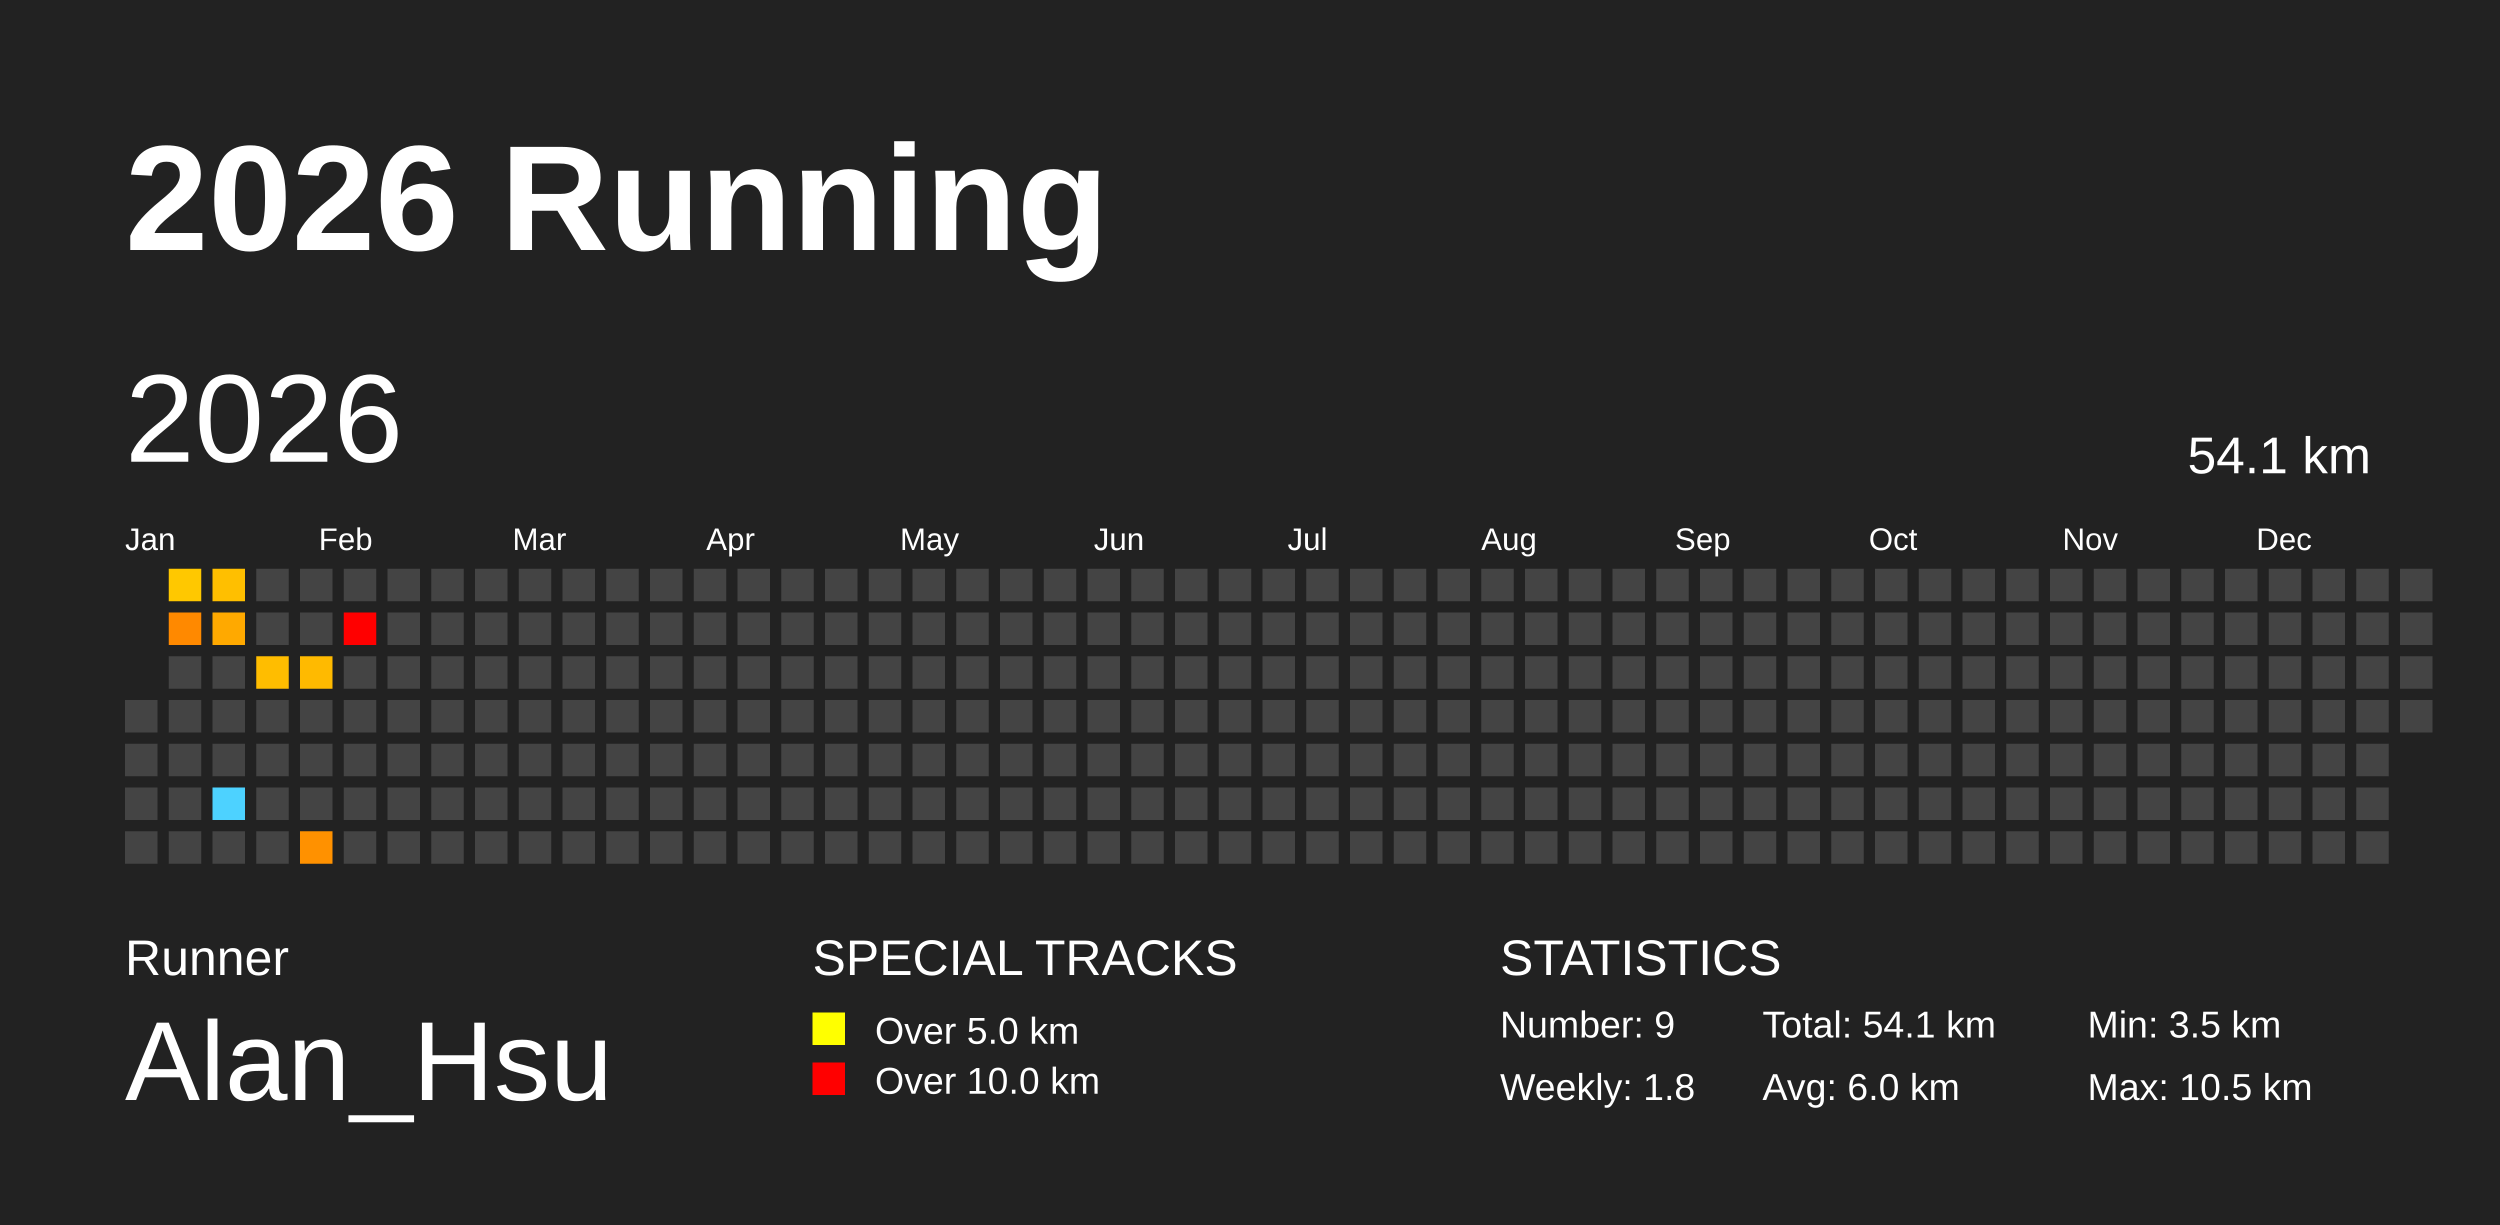
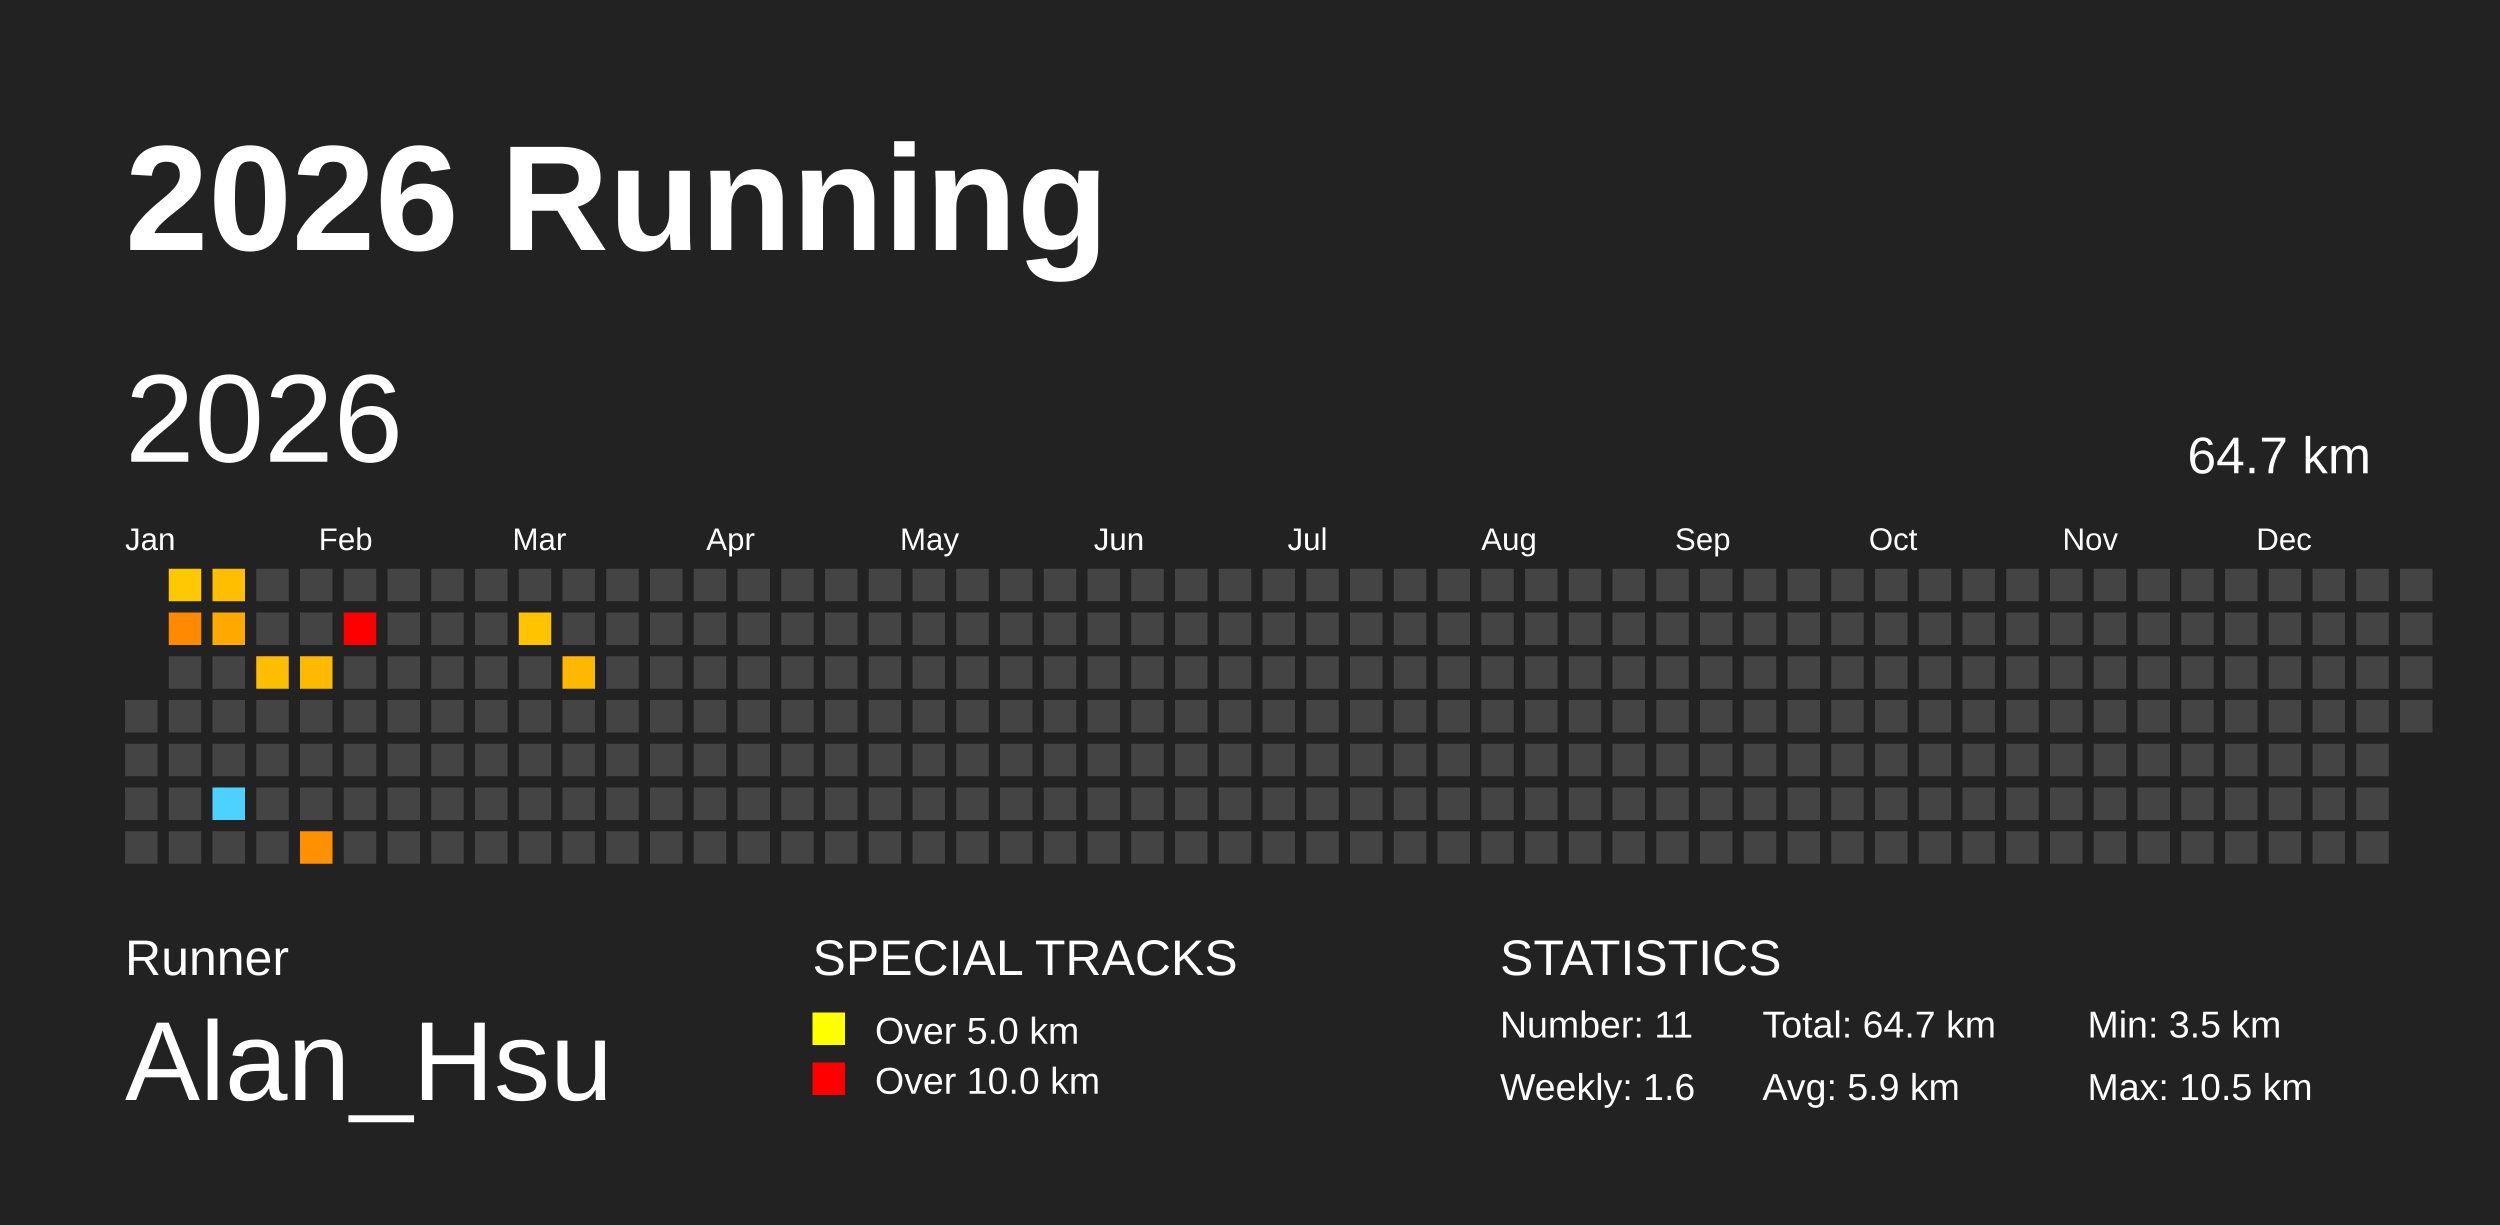
<svg xmlns="http://www.w3.org/2000/svg" baseProfile="full" height="98mm" version="1.1" viewBox="0,0,200,98" width="200mm">
  <defs />
  <rect fill="#222222" height="98" width="200" x="0" y="0" />
  <text fill="#FFFFFF" style="font-size:12px; font-family:Arial; font-weight:bold;" x="10" y="20">2026 Running</text>
  <text fill="#FFFFFF" style="font-size:4px; font-family:Arial" x="10" y="78">Runner</text>
  <text fill="#FFFFFF" style="font-size:9px; font-family:Arial" x="10" y="88">Alan_Hsu</text>
  <text fill="#FFFFFF" style="font-size:4px; font-family:Arial" x="65" y="78">SPECIAL TRACKS</text>
  <rect fill="yellow" height="2.6" width="2.6" x="65" y="81" />
  <text fill="#FFFFFF" style="font-size:3px; font-family:Arial" x="70" y="83.5">Over 5.0 km</text>
  <rect fill="red" height="2.6" width="2.6" x="65" y="85" />
  <text fill="#FFFFFF" style="font-size:3px; font-family:Arial" x="70" y="87.5">Over 10.0 km</text>
  <text fill="#FFFFFF" style="font-size:4px; font-family:Arial" x="120" y="78">STATISTICS</text>
-   <text fill="#FFFFFF" style="font-size:3px; font-family:Arial" x="120" y="83">Number: 9</text>
-   <text fill="#FFFFFF" style="font-size:3px; font-family:Arial" x="120" y="88">Weekly: 1.8</text>
-   <text fill="#FFFFFF" style="font-size:3px; font-family:Arial" x="141" y="83">Total: 54.1 km</text>
-   <text fill="#FFFFFF" style="font-size:3px; font-family:Arial" x="141" y="88">Avg: 6.0 km</text>
+   <text fill="#FFFFFF" style="font-size:3px; font-family:Arial" x="120" y="83">Number: 11</text>
+   <text fill="#FFFFFF" style="font-size:3px; font-family:Arial" x="120" y="88">Weekly: 1.6</text>
+   <text fill="#FFFFFF" style="font-size:3px; font-family:Arial" x="141" y="83">Total: 64.7 km</text>
+   <text fill="#FFFFFF" style="font-size:3px; font-family:Arial" x="141" y="88">Avg: 5.9 km</text>
  <text fill="#FFFFFF" style="font-size:3px; font-family:Arial" x="167" y="83">Min: 3.5 km</text>
  <text fill="#FFFFFF" style="font-size:3px; font-family:Arial" x="167" y="88">Max: 10.5 km</text>
  <text dominant-baseline="hanging" fill="#FFFFFF" style="font-size:10.0px; font-family:Arial;" x="10" y="30">2026</text>
-   <text dominant-baseline="hanging" fill="#FFFFFF" style="font-size:4.125px; font-family:Arial;" x="175" y="35">54.1 km</text>
+   <text dominant-baseline="hanging" fill="#FFFFFF" style="font-size:4.125px; font-family:Arial;" x="175" y="35">64.7 km</text>
  <text fill="#FFFFFF" style="font-size:2.5px; font-family:Arial" x="10.0" y="44">Jan</text>
  <text fill="#FFFFFF" style="font-size:2.5px; font-family:Arial" x="25.5" y="44">Feb</text>
  <text fill="#FFFFFF" style="font-size:2.5px; font-family:Arial" x="41.0" y="44">Mar</text>
  <text fill="#FFFFFF" style="font-size:2.5px; font-family:Arial" x="56.5" y="44">Apr</text>
  <text fill="#FFFFFF" style="font-size:2.5px; font-family:Arial" x="72.0" y="44">May</text>
  <text fill="#FFFFFF" style="font-size:2.5px; font-family:Arial" x="87.5" y="44">Jun</text>
  <text fill="#FFFFFF" style="font-size:2.5px; font-family:Arial" x="103.0" y="44">Jul</text>
  <text fill="#FFFFFF" style="font-size:2.5px; font-family:Arial" x="118.5" y="44">Aug</text>
  <text fill="#FFFFFF" style="font-size:2.5px; font-family:Arial" x="134.0" y="44">Sep</text>
  <text fill="#FFFFFF" style="font-size:2.5px; font-family:Arial" x="149.5" y="44">Oct</text>
  <text fill="#FFFFFF" style="font-size:2.5px; font-family:Arial" x="165.0" y="44">Nov</text>
  <text fill="#FFFFFF" style="font-size:2.5px; font-family:Arial" x="180.5" y="44">Dec</text>
  <rect fill="#444444" height="2.6" width="2.6" x="10.0" y="56.0" />
  <rect fill="#444444" height="2.6" width="2.6" x="10.0" y="59.5" />
  <rect fill="#444444" height="2.6" width="2.6" x="10.0" y="63.0" />
  <rect fill="#444444" height="2.6" width="2.6" x="10.0" y="66.5" />
  <rect fill="#ffc800" height="2.6" width="2.6" x="13.5" y="45.5" />
  <rect fill="#ff8900" height="2.6" width="2.6" x="13.5" y="49.0" />
  <rect fill="#444444" height="2.6" width="2.6" x="13.5" y="52.5" />
  <rect fill="#444444" height="2.6" width="2.6" x="13.5" y="56.0" />
  <rect fill="#444444" height="2.6" width="2.6" x="13.5" y="59.5" />
  <rect fill="#444444" height="2.6" width="2.6" x="13.5" y="63.0" />
  <rect fill="#444444" height="2.6" width="2.6" x="13.5" y="66.5" />
  <rect fill="#ffbf00" height="2.6" width="2.6" x="17.0" y="45.5" />
  <rect fill="#ffa900" height="2.6" width="2.6" x="17.0" y="49.0" />
  <rect fill="#444444" height="2.6" width="2.6" x="17.0" y="52.5" />
  <rect fill="#444444" height="2.6" width="2.6" x="17.0" y="56.0" />
  <rect fill="#444444" height="2.6" width="2.6" x="17.0" y="59.5" />
  <rect fill="#4dd2ff" height="2.6" width="2.6" x="17.0" y="63.0" />
  <rect fill="#444444" height="2.6" width="2.6" x="17.0" y="66.5" />
  <rect fill="#444444" height="2.6" width="2.6" x="20.5" y="45.5" />
  <rect fill="#444444" height="2.6" width="2.6" x="20.5" y="49.0" />
  <rect fill="#ffbd00" height="2.6" width="2.6" x="20.5" y="52.5" />
  <rect fill="#444444" height="2.6" width="2.6" x="20.5" y="56.0" />
  <rect fill="#444444" height="2.6" width="2.6" x="20.5" y="59.5" />
  <rect fill="#444444" height="2.6" width="2.6" x="20.5" y="63.0" />
  <rect fill="#444444" height="2.6" width="2.6" x="20.5" y="66.5" />
  <rect fill="#444444" height="2.6" width="2.6" x="24.0" y="45.5" />
  <rect fill="#444444" height="2.6" width="2.6" x="24.0" y="49.0" />
  <rect fill="#ffba00" height="2.6" width="2.6" x="24.0" y="52.5" />
  <rect fill="#444444" height="2.6" width="2.6" x="24.0" y="56.0" />
  <rect fill="#444444" height="2.6" width="2.6" x="24.0" y="59.5" />
  <rect fill="#444444" height="2.6" width="2.6" x="24.0" y="63.0" />
  <rect fill="#ff9100" height="2.6" width="2.6" x="24.0" y="66.5" />
  <rect fill="#444444" height="2.6" width="2.6" x="27.5" y="45.5" />
  <rect fill="red" height="2.6" width="2.6" x="27.5" y="49.0" />
  <rect fill="#444444" height="2.6" width="2.6" x="27.5" y="52.5" />
  <rect fill="#444444" height="2.6" width="2.6" x="27.5" y="56.0" />
  <rect fill="#444444" height="2.6" width="2.6" x="27.5" y="59.5" />
  <rect fill="#444444" height="2.6" width="2.6" x="27.5" y="63.0" />
  <rect fill="#444444" height="2.6" width="2.6" x="27.5" y="66.5" />
  <rect fill="#444444" height="2.6" width="2.6" x="31.0" y="45.5" />
  <rect fill="#444444" height="2.6" width="2.6" x="31.0" y="49.0" />
  <rect fill="#444444" height="2.6" width="2.6" x="31.0" y="52.5" />
  <rect fill="#444444" height="2.6" width="2.6" x="31.0" y="56.0" />
  <rect fill="#444444" height="2.6" width="2.6" x="31.0" y="59.5" />
  <rect fill="#444444" height="2.6" width="2.6" x="31.0" y="63.0" />
  <rect fill="#444444" height="2.6" width="2.6" x="31.0" y="66.5" />
  <rect fill="#444444" height="2.6" width="2.6" x="34.5" y="45.5" />
  <rect fill="#444444" height="2.6" width="2.6" x="34.5" y="49.0" />
  <rect fill="#444444" height="2.6" width="2.6" x="34.5" y="52.5" />
  <rect fill="#444444" height="2.6" width="2.6" x="34.5" y="56.0" />
  <rect fill="#444444" height="2.6" width="2.6" x="34.5" y="59.5" />
  <rect fill="#444444" height="2.6" width="2.6" x="34.5" y="63.0" />
  <rect fill="#444444" height="2.6" width="2.6" x="34.5" y="66.5" />
  <rect fill="#444444" height="2.6" width="2.6" x="38.0" y="45.5" />
  <rect fill="#444444" height="2.6" width="2.6" x="38.0" y="49.0" />
  <rect fill="#444444" height="2.6" width="2.6" x="38.0" y="52.5" />
  <rect fill="#444444" height="2.6" width="2.6" x="38.0" y="56.0" />
  <rect fill="#444444" height="2.6" width="2.6" x="38.0" y="59.5" />
  <rect fill="#444444" height="2.6" width="2.6" x="38.0" y="63.0" />
  <rect fill="#444444" height="2.6" width="2.6" x="38.0" y="66.5" />
  <rect fill="#444444" height="2.6" width="2.6" x="41.5" y="45.5" />
-   <rect fill="#444444" height="2.6" width="2.6" x="41.5" y="49.0" />
+   <rect fill="#ffc300" height="2.6" width="2.6" x="41.5" y="49.0" />
  <rect fill="#444444" height="2.6" width="2.6" x="41.5" y="52.5" />
  <rect fill="#444444" height="2.6" width="2.6" x="41.5" y="56.0" />
  <rect fill="#444444" height="2.6" width="2.6" x="41.5" y="59.5" />
  <rect fill="#444444" height="2.6" width="2.6" x="41.5" y="63.0" />
  <rect fill="#444444" height="2.6" width="2.6" x="41.5" y="66.5" />
  <rect fill="#444444" height="2.6" width="2.6" x="45.0" y="45.5" />
  <rect fill="#444444" height="2.6" width="2.6" x="45.0" y="49.0" />
-   <rect fill="#444444" height="2.6" width="2.6" x="45.0" y="52.5" />
+   <rect fill="#ffb700" height="2.6" width="2.6" x="45.0" y="52.5" />
  <rect fill="#444444" height="2.6" width="2.6" x="45.0" y="56.0" />
  <rect fill="#444444" height="2.6" width="2.6" x="45.0" y="59.5" />
  <rect fill="#444444" height="2.6" width="2.6" x="45.0" y="63.0" />
  <rect fill="#444444" height="2.6" width="2.6" x="45.0" y="66.5" />
  <rect fill="#444444" height="2.6" width="2.6" x="48.5" y="45.5" />
  <rect fill="#444444" height="2.6" width="2.6" x="48.5" y="49.0" />
  <rect fill="#444444" height="2.6" width="2.6" x="48.5" y="52.5" />
  <rect fill="#444444" height="2.6" width="2.6" x="48.5" y="56.0" />
  <rect fill="#444444" height="2.6" width="2.6" x="48.5" y="59.5" />
  <rect fill="#444444" height="2.6" width="2.6" x="48.5" y="63.0" />
  <rect fill="#444444" height="2.6" width="2.6" x="48.5" y="66.5" />
  <rect fill="#444444" height="2.6" width="2.6" x="52.0" y="45.5" />
  <rect fill="#444444" height="2.6" width="2.6" x="52.0" y="49.0" />
  <rect fill="#444444" height="2.6" width="2.6" x="52.0" y="52.5" />
  <rect fill="#444444" height="2.6" width="2.6" x="52.0" y="56.0" />
  <rect fill="#444444" height="2.6" width="2.6" x="52.0" y="59.5" />
  <rect fill="#444444" height="2.6" width="2.6" x="52.0" y="63.0" />
  <rect fill="#444444" height="2.6" width="2.6" x="52.0" y="66.5" />
  <rect fill="#444444" height="2.6" width="2.6" x="55.5" y="45.5" />
  <rect fill="#444444" height="2.6" width="2.6" x="55.5" y="49.0" />
  <rect fill="#444444" height="2.6" width="2.6" x="55.5" y="52.5" />
  <rect fill="#444444" height="2.6" width="2.6" x="55.5" y="56.0" />
  <rect fill="#444444" height="2.6" width="2.6" x="55.5" y="59.5" />
  <rect fill="#444444" height="2.6" width="2.6" x="55.5" y="63.0" />
  <rect fill="#444444" height="2.6" width="2.6" x="55.5" y="66.5" />
  <rect fill="#444444" height="2.6" width="2.6" x="59.0" y="45.5" />
  <rect fill="#444444" height="2.6" width="2.6" x="59.0" y="49.0" />
  <rect fill="#444444" height="2.6" width="2.6" x="59.0" y="52.5" />
  <rect fill="#444444" height="2.6" width="2.6" x="59.0" y="56.0" />
  <rect fill="#444444" height="2.6" width="2.6" x="59.0" y="59.5" />
  <rect fill="#444444" height="2.6" width="2.6" x="59.0" y="63.0" />
  <rect fill="#444444" height="2.6" width="2.6" x="59.0" y="66.5" />
  <rect fill="#444444" height="2.6" width="2.6" x="62.5" y="45.5" />
  <rect fill="#444444" height="2.6" width="2.6" x="62.5" y="49.0" />
  <rect fill="#444444" height="2.6" width="2.6" x="62.5" y="52.5" />
  <rect fill="#444444" height="2.6" width="2.6" x="62.5" y="56.0" />
  <rect fill="#444444" height="2.6" width="2.6" x="62.5" y="59.5" />
  <rect fill="#444444" height="2.6" width="2.6" x="62.5" y="63.0" />
  <rect fill="#444444" height="2.6" width="2.6" x="62.5" y="66.5" />
  <rect fill="#444444" height="2.6" width="2.6" x="66.0" y="45.5" />
  <rect fill="#444444" height="2.6" width="2.6" x="66.0" y="49.0" />
  <rect fill="#444444" height="2.6" width="2.6" x="66.0" y="52.5" />
  <rect fill="#444444" height="2.6" width="2.6" x="66.0" y="56.0" />
  <rect fill="#444444" height="2.6" width="2.6" x="66.0" y="59.5" />
  <rect fill="#444444" height="2.6" width="2.6" x="66.0" y="63.0" />
  <rect fill="#444444" height="2.6" width="2.6" x="66.0" y="66.5" />
  <rect fill="#444444" height="2.6" width="2.6" x="69.5" y="45.5" />
  <rect fill="#444444" height="2.6" width="2.6" x="69.5" y="49.0" />
  <rect fill="#444444" height="2.6" width="2.6" x="69.5" y="52.5" />
  <rect fill="#444444" height="2.6" width="2.6" x="69.5" y="56.0" />
  <rect fill="#444444" height="2.6" width="2.6" x="69.5" y="59.5" />
  <rect fill="#444444" height="2.6" width="2.6" x="69.5" y="63.0" />
  <rect fill="#444444" height="2.6" width="2.6" x="69.5" y="66.5" />
  <rect fill="#444444" height="2.6" width="2.6" x="73.0" y="45.5" />
  <rect fill="#444444" height="2.6" width="2.6" x="73.0" y="49.0" />
  <rect fill="#444444" height="2.6" width="2.6" x="73.0" y="52.5" />
  <rect fill="#444444" height="2.6" width="2.6" x="73.0" y="56.0" />
  <rect fill="#444444" height="2.6" width="2.6" x="73.0" y="59.5" />
  <rect fill="#444444" height="2.6" width="2.6" x="73.0" y="63.0" />
  <rect fill="#444444" height="2.6" width="2.6" x="73.0" y="66.5" />
  <rect fill="#444444" height="2.6" width="2.6" x="76.5" y="45.5" />
  <rect fill="#444444" height="2.6" width="2.6" x="76.5" y="49.0" />
  <rect fill="#444444" height="2.6" width="2.6" x="76.5" y="52.5" />
  <rect fill="#444444" height="2.6" width="2.6" x="76.5" y="56.0" />
  <rect fill="#444444" height="2.6" width="2.6" x="76.5" y="59.5" />
  <rect fill="#444444" height="2.6" width="2.6" x="76.5" y="63.0" />
  <rect fill="#444444" height="2.6" width="2.6" x="76.5" y="66.5" />
  <rect fill="#444444" height="2.6" width="2.6" x="80.0" y="45.5" />
  <rect fill="#444444" height="2.6" width="2.6" x="80.0" y="49.0" />
  <rect fill="#444444" height="2.6" width="2.6" x="80.0" y="52.5" />
  <rect fill="#444444" height="2.6" width="2.6" x="80.0" y="56.0" />
  <rect fill="#444444" height="2.6" width="2.6" x="80.0" y="59.5" />
  <rect fill="#444444" height="2.6" width="2.6" x="80.0" y="63.0" />
  <rect fill="#444444" height="2.6" width="2.6" x="80.0" y="66.5" />
  <rect fill="#444444" height="2.6" width="2.6" x="83.5" y="45.5" />
  <rect fill="#444444" height="2.6" width="2.6" x="83.5" y="49.0" />
  <rect fill="#444444" height="2.6" width="2.6" x="83.5" y="52.5" />
  <rect fill="#444444" height="2.6" width="2.6" x="83.5" y="56.0" />
  <rect fill="#444444" height="2.6" width="2.6" x="83.5" y="59.5" />
  <rect fill="#444444" height="2.6" width="2.6" x="83.5" y="63.0" />
  <rect fill="#444444" height="2.6" width="2.6" x="83.5" y="66.5" />
  <rect fill="#444444" height="2.6" width="2.6" x="87.0" y="45.5" />
  <rect fill="#444444" height="2.6" width="2.6" x="87.0" y="49.0" />
  <rect fill="#444444" height="2.6" width="2.6" x="87.0" y="52.5" />
  <rect fill="#444444" height="2.6" width="2.6" x="87.0" y="56.0" />
  <rect fill="#444444" height="2.6" width="2.6" x="87.0" y="59.5" />
  <rect fill="#444444" height="2.6" width="2.6" x="87.0" y="63.0" />
  <rect fill="#444444" height="2.6" width="2.6" x="87.0" y="66.5" />
  <rect fill="#444444" height="2.6" width="2.6" x="90.5" y="45.5" />
  <rect fill="#444444" height="2.6" width="2.6" x="90.5" y="49.0" />
  <rect fill="#444444" height="2.6" width="2.6" x="90.5" y="52.5" />
  <rect fill="#444444" height="2.6" width="2.6" x="90.5" y="56.0" />
  <rect fill="#444444" height="2.6" width="2.6" x="90.5" y="59.5" />
  <rect fill="#444444" height="2.6" width="2.6" x="90.5" y="63.0" />
  <rect fill="#444444" height="2.6" width="2.6" x="90.5" y="66.5" />
  <rect fill="#444444" height="2.6" width="2.6" x="94.0" y="45.5" />
  <rect fill="#444444" height="2.6" width="2.6" x="94.0" y="49.0" />
  <rect fill="#444444" height="2.6" width="2.6" x="94.0" y="52.5" />
  <rect fill="#444444" height="2.6" width="2.6" x="94.0" y="56.0" />
  <rect fill="#444444" height="2.6" width="2.6" x="94.0" y="59.5" />
  <rect fill="#444444" height="2.6" width="2.6" x="94.0" y="63.0" />
  <rect fill="#444444" height="2.6" width="2.6" x="94.0" y="66.5" />
  <rect fill="#444444" height="2.6" width="2.6" x="97.5" y="45.5" />
  <rect fill="#444444" height="2.6" width="2.6" x="97.5" y="49.0" />
  <rect fill="#444444" height="2.6" width="2.6" x="97.5" y="52.5" />
  <rect fill="#444444" height="2.6" width="2.6" x="97.5" y="56.0" />
  <rect fill="#444444" height="2.6" width="2.6" x="97.5" y="59.5" />
  <rect fill="#444444" height="2.6" width="2.6" x="97.5" y="63.0" />
  <rect fill="#444444" height="2.6" width="2.6" x="97.5" y="66.5" />
  <rect fill="#444444" height="2.6" width="2.6" x="101.0" y="45.5" />
  <rect fill="#444444" height="2.6" width="2.6" x="101.0" y="49.0" />
  <rect fill="#444444" height="2.6" width="2.6" x="101.0" y="52.5" />
  <rect fill="#444444" height="2.6" width="2.6" x="101.0" y="56.0" />
  <rect fill="#444444" height="2.6" width="2.6" x="101.0" y="59.5" />
  <rect fill="#444444" height="2.6" width="2.6" x="101.0" y="63.0" />
  <rect fill="#444444" height="2.6" width="2.6" x="101.0" y="66.5" />
  <rect fill="#444444" height="2.6" width="2.6" x="104.5" y="45.5" />
  <rect fill="#444444" height="2.6" width="2.6" x="104.5" y="49.0" />
  <rect fill="#444444" height="2.6" width="2.6" x="104.5" y="52.5" />
  <rect fill="#444444" height="2.6" width="2.6" x="104.5" y="56.0" />
  <rect fill="#444444" height="2.6" width="2.6" x="104.5" y="59.5" />
  <rect fill="#444444" height="2.6" width="2.6" x="104.5" y="63.0" />
  <rect fill="#444444" height="2.6" width="2.6" x="104.5" y="66.5" />
  <rect fill="#444444" height="2.6" width="2.6" x="108.0" y="45.5" />
  <rect fill="#444444" height="2.6" width="2.6" x="108.0" y="49.0" />
  <rect fill="#444444" height="2.6" width="2.6" x="108.0" y="52.5" />
  <rect fill="#444444" height="2.6" width="2.6" x="108.0" y="56.0" />
  <rect fill="#444444" height="2.6" width="2.6" x="108.0" y="59.5" />
  <rect fill="#444444" height="2.6" width="2.6" x="108.0" y="63.0" />
  <rect fill="#444444" height="2.6" width="2.6" x="108.0" y="66.5" />
  <rect fill="#444444" height="2.6" width="2.6" x="111.5" y="45.5" />
  <rect fill="#444444" height="2.6" width="2.6" x="111.5" y="49.0" />
  <rect fill="#444444" height="2.6" width="2.6" x="111.5" y="52.5" />
  <rect fill="#444444" height="2.6" width="2.6" x="111.5" y="56.0" />
  <rect fill="#444444" height="2.6" width="2.6" x="111.5" y="59.5" />
  <rect fill="#444444" height="2.6" width="2.6" x="111.5" y="63.0" />
  <rect fill="#444444" height="2.6" width="2.6" x="111.5" y="66.5" />
  <rect fill="#444444" height="2.6" width="2.6" x="115.0" y="45.5" />
  <rect fill="#444444" height="2.6" width="2.6" x="115.0" y="49.0" />
  <rect fill="#444444" height="2.6" width="2.6" x="115.0" y="52.5" />
  <rect fill="#444444" height="2.6" width="2.6" x="115.0" y="56.0" />
  <rect fill="#444444" height="2.6" width="2.6" x="115.0" y="59.5" />
  <rect fill="#444444" height="2.6" width="2.6" x="115.0" y="63.0" />
  <rect fill="#444444" height="2.6" width="2.6" x="115.0" y="66.5" />
  <rect fill="#444444" height="2.6" width="2.6" x="118.5" y="45.5" />
  <rect fill="#444444" height="2.6" width="2.6" x="118.5" y="49.0" />
  <rect fill="#444444" height="2.6" width="2.6" x="118.5" y="52.5" />
  <rect fill="#444444" height="2.6" width="2.6" x="118.5" y="56.0" />
  <rect fill="#444444" height="2.6" width="2.6" x="118.5" y="59.5" />
  <rect fill="#444444" height="2.6" width="2.6" x="118.5" y="63.0" />
  <rect fill="#444444" height="2.6" width="2.6" x="118.5" y="66.5" />
  <rect fill="#444444" height="2.6" width="2.6" x="122.0" y="45.5" />
  <rect fill="#444444" height="2.6" width="2.6" x="122.0" y="49.0" />
  <rect fill="#444444" height="2.6" width="2.6" x="122.0" y="52.5" />
  <rect fill="#444444" height="2.6" width="2.6" x="122.0" y="56.0" />
  <rect fill="#444444" height="2.6" width="2.6" x="122.0" y="59.5" />
  <rect fill="#444444" height="2.6" width="2.6" x="122.0" y="63.0" />
  <rect fill="#444444" height="2.6" width="2.6" x="122.0" y="66.5" />
  <rect fill="#444444" height="2.6" width="2.6" x="125.5" y="45.5" />
  <rect fill="#444444" height="2.6" width="2.6" x="125.5" y="49.0" />
  <rect fill="#444444" height="2.6" width="2.6" x="125.5" y="52.5" />
  <rect fill="#444444" height="2.6" width="2.6" x="125.5" y="56.0" />
  <rect fill="#444444" height="2.6" width="2.6" x="125.5" y="59.5" />
  <rect fill="#444444" height="2.6" width="2.6" x="125.5" y="63.0" />
  <rect fill="#444444" height="2.6" width="2.6" x="125.5" y="66.5" />
  <rect fill="#444444" height="2.6" width="2.6" x="129.0" y="45.5" />
  <rect fill="#444444" height="2.6" width="2.6" x="129.0" y="49.0" />
  <rect fill="#444444" height="2.6" width="2.6" x="129.0" y="52.5" />
  <rect fill="#444444" height="2.6" width="2.6" x="129.0" y="56.0" />
  <rect fill="#444444" height="2.6" width="2.6" x="129.0" y="59.5" />
  <rect fill="#444444" height="2.6" width="2.6" x="129.0" y="63.0" />
  <rect fill="#444444" height="2.6" width="2.6" x="129.0" y="66.5" />
  <rect fill="#444444" height="2.6" width="2.6" x="132.5" y="45.5" />
  <rect fill="#444444" height="2.6" width="2.6" x="132.5" y="49.0" />
  <rect fill="#444444" height="2.6" width="2.6" x="132.5" y="52.5" />
  <rect fill="#444444" height="2.6" width="2.6" x="132.5" y="56.0" />
  <rect fill="#444444" height="2.6" width="2.6" x="132.5" y="59.5" />
  <rect fill="#444444" height="2.6" width="2.6" x="132.5" y="63.0" />
  <rect fill="#444444" height="2.6" width="2.6" x="132.5" y="66.5" />
  <rect fill="#444444" height="2.6" width="2.6" x="136.0" y="45.5" />
  <rect fill="#444444" height="2.6" width="2.6" x="136.0" y="49.0" />
  <rect fill="#444444" height="2.6" width="2.6" x="136.0" y="52.5" />
  <rect fill="#444444" height="2.6" width="2.6" x="136.0" y="56.0" />
  <rect fill="#444444" height="2.6" width="2.6" x="136.0" y="59.5" />
  <rect fill="#444444" height="2.6" width="2.6" x="136.0" y="63.0" />
  <rect fill="#444444" height="2.6" width="2.6" x="136.0" y="66.5" />
  <rect fill="#444444" height="2.6" width="2.6" x="139.5" y="45.5" />
  <rect fill="#444444" height="2.6" width="2.6" x="139.5" y="49.0" />
  <rect fill="#444444" height="2.6" width="2.6" x="139.5" y="52.5" />
  <rect fill="#444444" height="2.6" width="2.6" x="139.5" y="56.0" />
  <rect fill="#444444" height="2.6" width="2.6" x="139.5" y="59.5" />
  <rect fill="#444444" height="2.6" width="2.6" x="139.5" y="63.0" />
  <rect fill="#444444" height="2.6" width="2.6" x="139.5" y="66.5" />
  <rect fill="#444444" height="2.6" width="2.6" x="143.0" y="45.5" />
  <rect fill="#444444" height="2.6" width="2.6" x="143.0" y="49.0" />
  <rect fill="#444444" height="2.6" width="2.6" x="143.0" y="52.5" />
  <rect fill="#444444" height="2.6" width="2.6" x="143.0" y="56.0" />
  <rect fill="#444444" height="2.6" width="2.6" x="143.0" y="59.5" />
  <rect fill="#444444" height="2.6" width="2.6" x="143.0" y="63.0" />
  <rect fill="#444444" height="2.6" width="2.6" x="143.0" y="66.5" />
  <rect fill="#444444" height="2.6" width="2.6" x="146.5" y="45.5" />
  <rect fill="#444444" height="2.6" width="2.6" x="146.5" y="49.0" />
  <rect fill="#444444" height="2.6" width="2.6" x="146.5" y="52.5" />
  <rect fill="#444444" height="2.6" width="2.6" x="146.5" y="56.0" />
  <rect fill="#444444" height="2.6" width="2.6" x="146.5" y="59.5" />
  <rect fill="#444444" height="2.6" width="2.6" x="146.5" y="63.0" />
  <rect fill="#444444" height="2.6" width="2.6" x="146.5" y="66.5" />
  <rect fill="#444444" height="2.6" width="2.6" x="150.0" y="45.5" />
  <rect fill="#444444" height="2.6" width="2.6" x="150.0" y="49.0" />
  <rect fill="#444444" height="2.6" width="2.6" x="150.0" y="52.5" />
  <rect fill="#444444" height="2.6" width="2.6" x="150.0" y="56.0" />
  <rect fill="#444444" height="2.6" width="2.6" x="150.0" y="59.5" />
  <rect fill="#444444" height="2.6" width="2.6" x="150.0" y="63.0" />
  <rect fill="#444444" height="2.6" width="2.6" x="150.0" y="66.5" />
  <rect fill="#444444" height="2.6" width="2.6" x="153.5" y="45.5" />
  <rect fill="#444444" height="2.6" width="2.6" x="153.5" y="49.0" />
  <rect fill="#444444" height="2.6" width="2.6" x="153.5" y="52.5" />
  <rect fill="#444444" height="2.6" width="2.6" x="153.5" y="56.0" />
  <rect fill="#444444" height="2.6" width="2.6" x="153.5" y="59.5" />
  <rect fill="#444444" height="2.6" width="2.6" x="153.5" y="63.0" />
  <rect fill="#444444" height="2.6" width="2.6" x="153.5" y="66.5" />
  <rect fill="#444444" height="2.6" width="2.6" x="157.0" y="45.5" />
  <rect fill="#444444" height="2.6" width="2.6" x="157.0" y="49.0" />
  <rect fill="#444444" height="2.6" width="2.6" x="157.0" y="52.5" />
  <rect fill="#444444" height="2.6" width="2.6" x="157.0" y="56.0" />
  <rect fill="#444444" height="2.6" width="2.6" x="157.0" y="59.5" />
  <rect fill="#444444" height="2.6" width="2.6" x="157.0" y="63.0" />
  <rect fill="#444444" height="2.6" width="2.6" x="157.0" y="66.5" />
  <rect fill="#444444" height="2.6" width="2.6" x="160.5" y="45.5" />
  <rect fill="#444444" height="2.6" width="2.6" x="160.5" y="49.0" />
  <rect fill="#444444" height="2.6" width="2.6" x="160.5" y="52.5" />
  <rect fill="#444444" height="2.6" width="2.6" x="160.5" y="56.0" />
  <rect fill="#444444" height="2.6" width="2.6" x="160.5" y="59.5" />
  <rect fill="#444444" height="2.6" width="2.6" x="160.5" y="63.0" />
  <rect fill="#444444" height="2.6" width="2.6" x="160.5" y="66.5" />
  <rect fill="#444444" height="2.6" width="2.6" x="164.0" y="45.5" />
  <rect fill="#444444" height="2.6" width="2.6" x="164.0" y="49.0" />
  <rect fill="#444444" height="2.6" width="2.6" x="164.0" y="52.5" />
  <rect fill="#444444" height="2.6" width="2.6" x="164.0" y="56.0" />
  <rect fill="#444444" height="2.6" width="2.6" x="164.0" y="59.5" />
  <rect fill="#444444" height="2.6" width="2.6" x="164.0" y="63.0" />
  <rect fill="#444444" height="2.6" width="2.6" x="164.0" y="66.5" />
  <rect fill="#444444" height="2.6" width="2.6" x="167.5" y="45.5" />
  <rect fill="#444444" height="2.6" width="2.6" x="167.5" y="49.0" />
  <rect fill="#444444" height="2.6" width="2.6" x="167.5" y="52.5" />
  <rect fill="#444444" height="2.6" width="2.6" x="167.5" y="56.0" />
  <rect fill="#444444" height="2.6" width="2.6" x="167.5" y="59.5" />
  <rect fill="#444444" height="2.6" width="2.6" x="167.5" y="63.0" />
  <rect fill="#444444" height="2.6" width="2.6" x="167.5" y="66.5" />
  <rect fill="#444444" height="2.6" width="2.6" x="171.0" y="45.5" />
  <rect fill="#444444" height="2.6" width="2.6" x="171.0" y="49.0" />
  <rect fill="#444444" height="2.6" width="2.6" x="171.0" y="52.5" />
  <rect fill="#444444" height="2.6" width="2.6" x="171.0" y="56.0" />
  <rect fill="#444444" height="2.6" width="2.6" x="171.0" y="59.5" />
  <rect fill="#444444" height="2.6" width="2.6" x="171.0" y="63.0" />
  <rect fill="#444444" height="2.6" width="2.6" x="171.0" y="66.5" />
  <rect fill="#444444" height="2.6" width="2.6" x="174.5" y="45.5" />
  <rect fill="#444444" height="2.6" width="2.6" x="174.5" y="49.0" />
  <rect fill="#444444" height="2.6" width="2.6" x="174.5" y="52.5" />
  <rect fill="#444444" height="2.6" width="2.6" x="174.5" y="56.0" />
  <rect fill="#444444" height="2.6" width="2.6" x="174.5" y="59.5" />
  <rect fill="#444444" height="2.6" width="2.6" x="174.5" y="63.0" />
  <rect fill="#444444" height="2.6" width="2.6" x="174.5" y="66.5" />
  <rect fill="#444444" height="2.6" width="2.6" x="178.0" y="45.5" />
  <rect fill="#444444" height="2.6" width="2.6" x="178.0" y="49.0" />
  <rect fill="#444444" height="2.6" width="2.6" x="178.0" y="52.5" />
  <rect fill="#444444" height="2.6" width="2.6" x="178.0" y="56.0" />
  <rect fill="#444444" height="2.6" width="2.6" x="178.0" y="59.5" />
  <rect fill="#444444" height="2.6" width="2.6" x="178.0" y="63.0" />
  <rect fill="#444444" height="2.6" width="2.6" x="178.0" y="66.5" />
  <rect fill="#444444" height="2.6" width="2.6" x="181.5" y="45.5" />
  <rect fill="#444444" height="2.6" width="2.6" x="181.5" y="49.0" />
  <rect fill="#444444" height="2.6" width="2.6" x="181.5" y="52.5" />
  <rect fill="#444444" height="2.6" width="2.6" x="181.5" y="56.0" />
  <rect fill="#444444" height="2.6" width="2.6" x="181.5" y="59.5" />
  <rect fill="#444444" height="2.6" width="2.6" x="181.5" y="63.0" />
  <rect fill="#444444" height="2.6" width="2.6" x="181.5" y="66.5" />
  <rect fill="#444444" height="2.6" width="2.6" x="185.0" y="45.5" />
  <rect fill="#444444" height="2.6" width="2.6" x="185.0" y="49.0" />
  <rect fill="#444444" height="2.6" width="2.6" x="185.0" y="52.5" />
  <rect fill="#444444" height="2.6" width="2.6" x="185.0" y="56.0" />
  <rect fill="#444444" height="2.6" width="2.6" x="185.0" y="59.5" />
  <rect fill="#444444" height="2.6" width="2.6" x="185.0" y="63.0" />
  <rect fill="#444444" height="2.6" width="2.6" x="185.0" y="66.5" />
  <rect fill="#444444" height="2.6" width="2.6" x="188.5" y="45.5" />
  <rect fill="#444444" height="2.6" width="2.6" x="188.5" y="49.0" />
  <rect fill="#444444" height="2.6" width="2.6" x="188.5" y="52.5" />
  <rect fill="#444444" height="2.6" width="2.6" x="188.5" y="56.0" />
  <rect fill="#444444" height="2.6" width="2.6" x="188.5" y="59.5" />
  <rect fill="#444444" height="2.6" width="2.6" x="188.5" y="63.0" />
  <rect fill="#444444" height="2.6" width="2.6" x="188.5" y="66.5" />
  <rect fill="#444444" height="2.6" width="2.6" x="192.0" y="45.5" />
  <rect fill="#444444" height="2.6" width="2.6" x="192.0" y="49.0" />
  <rect fill="#444444" height="2.6" width="2.6" x="192.0" y="52.5" />
  <rect fill="#444444" height="2.6" width="2.6" x="192.0" y="56.0" />
</svg>
